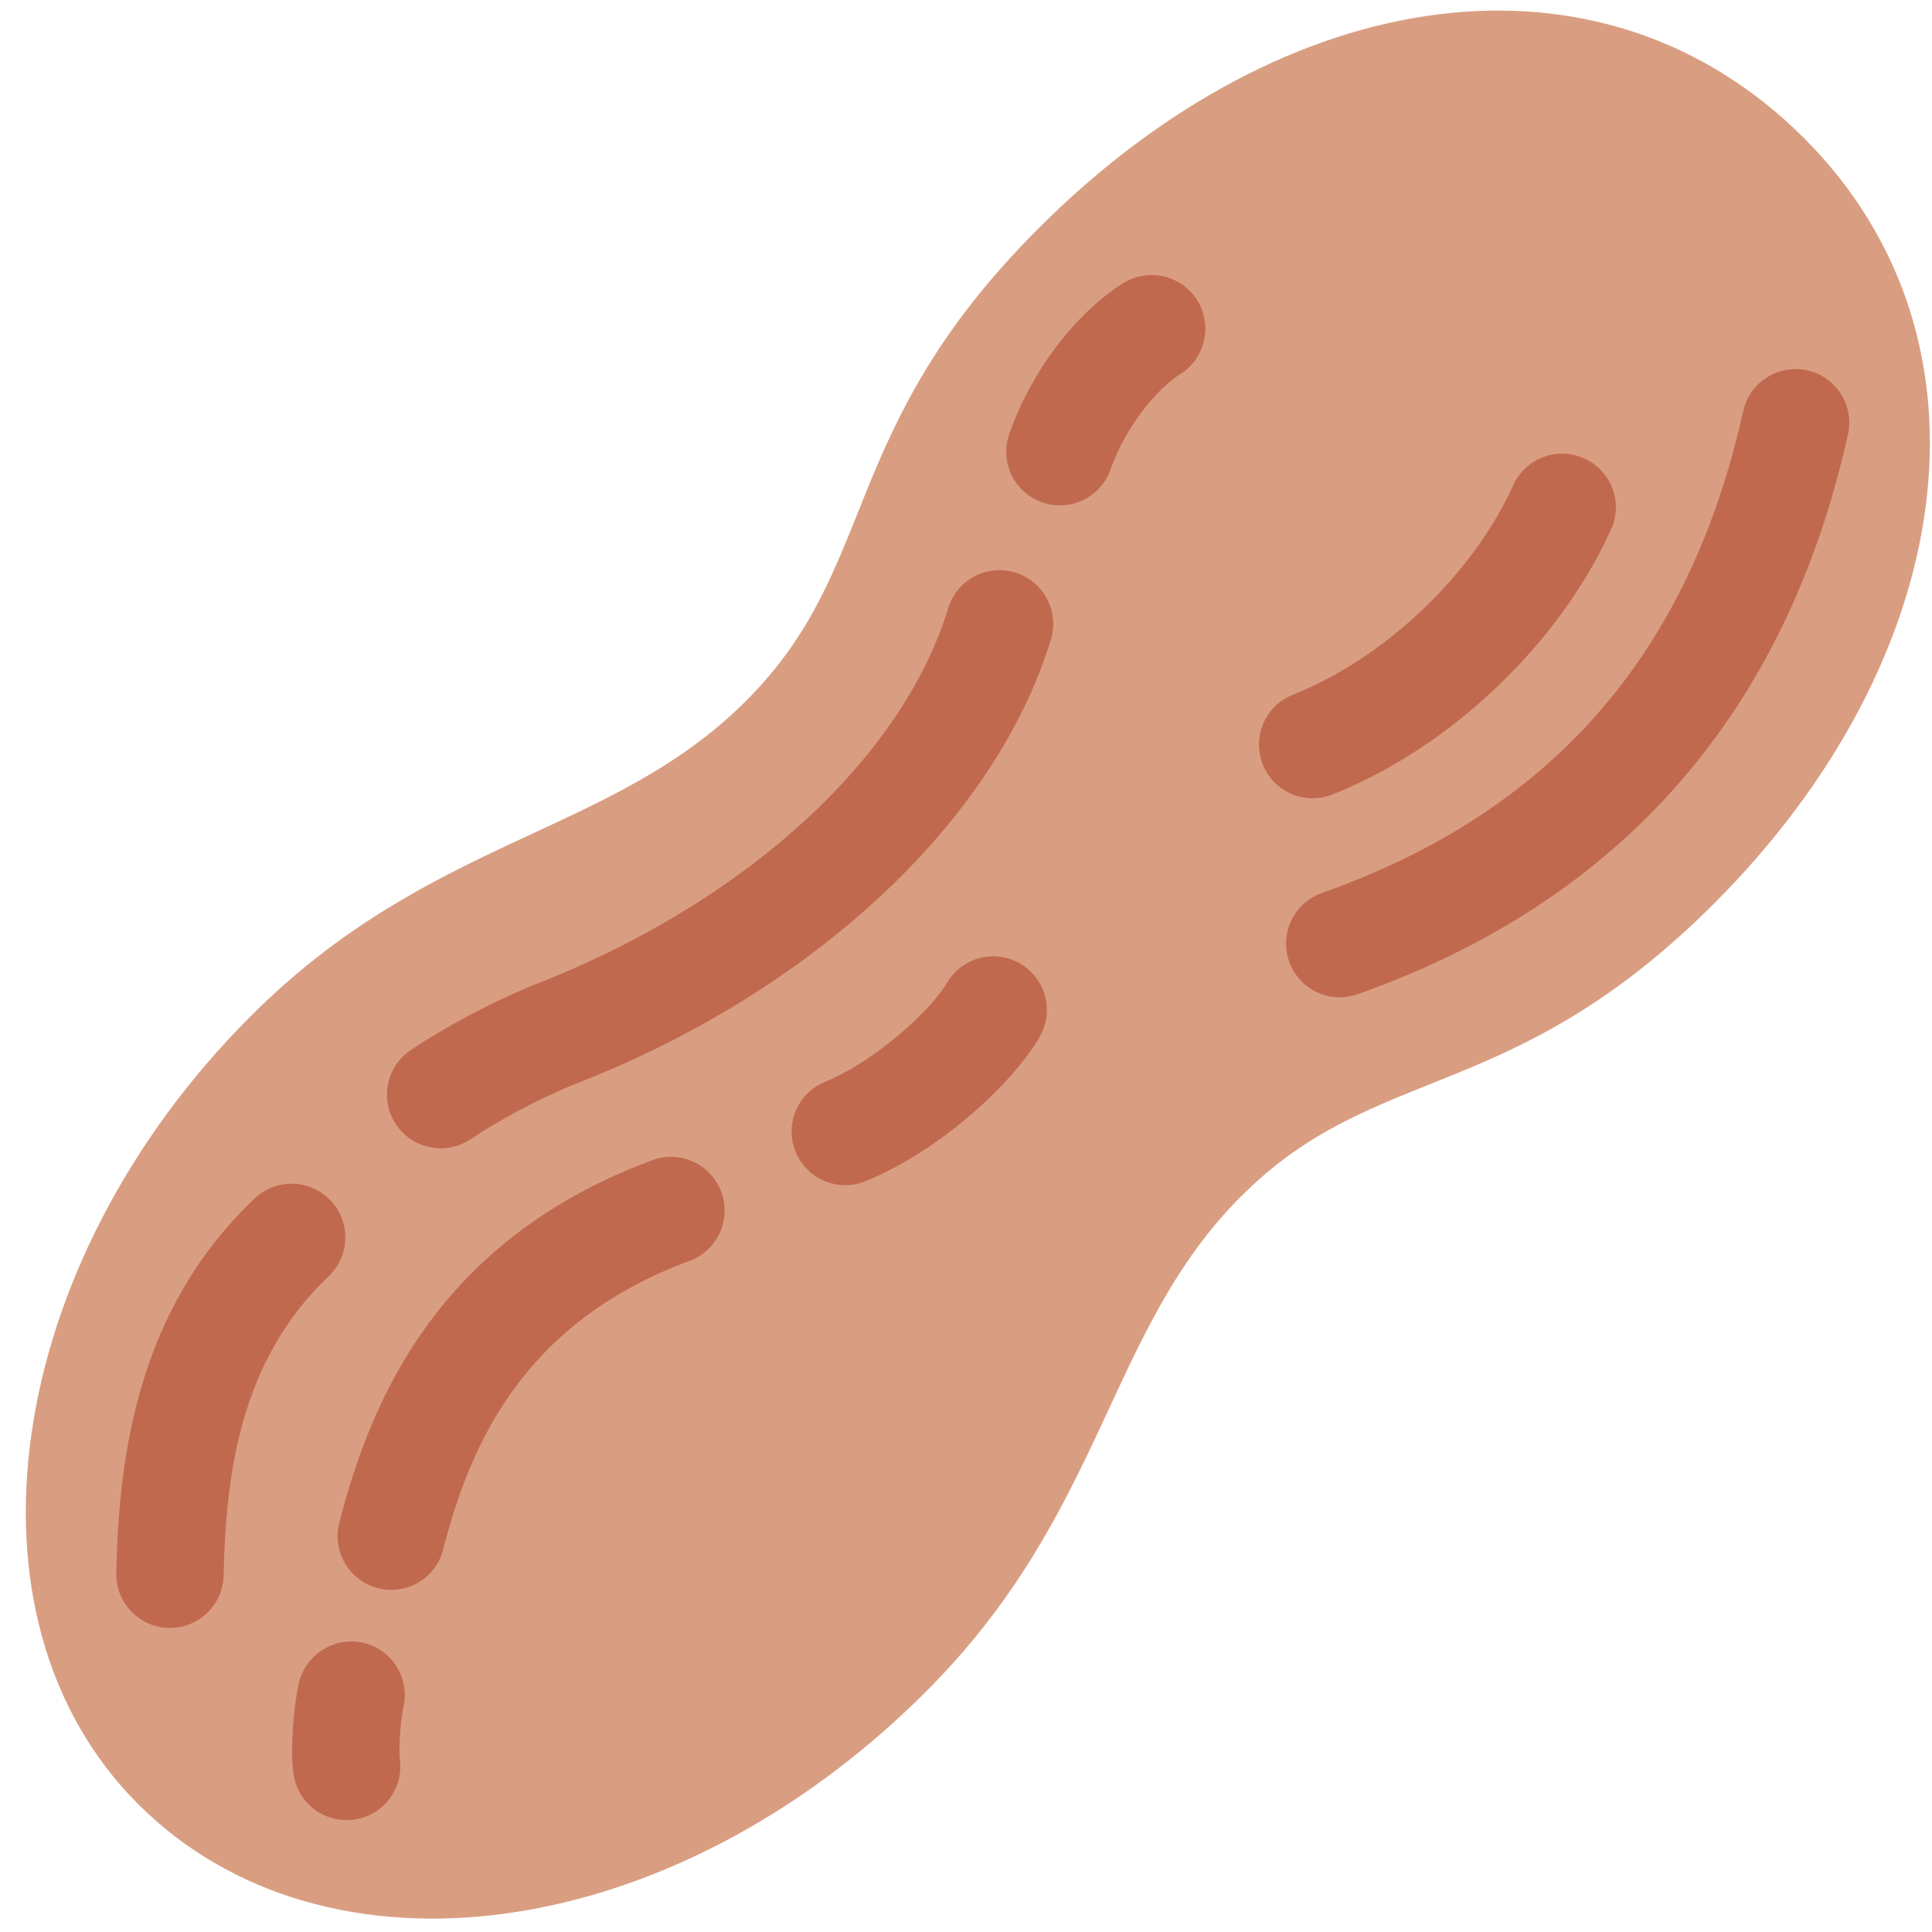
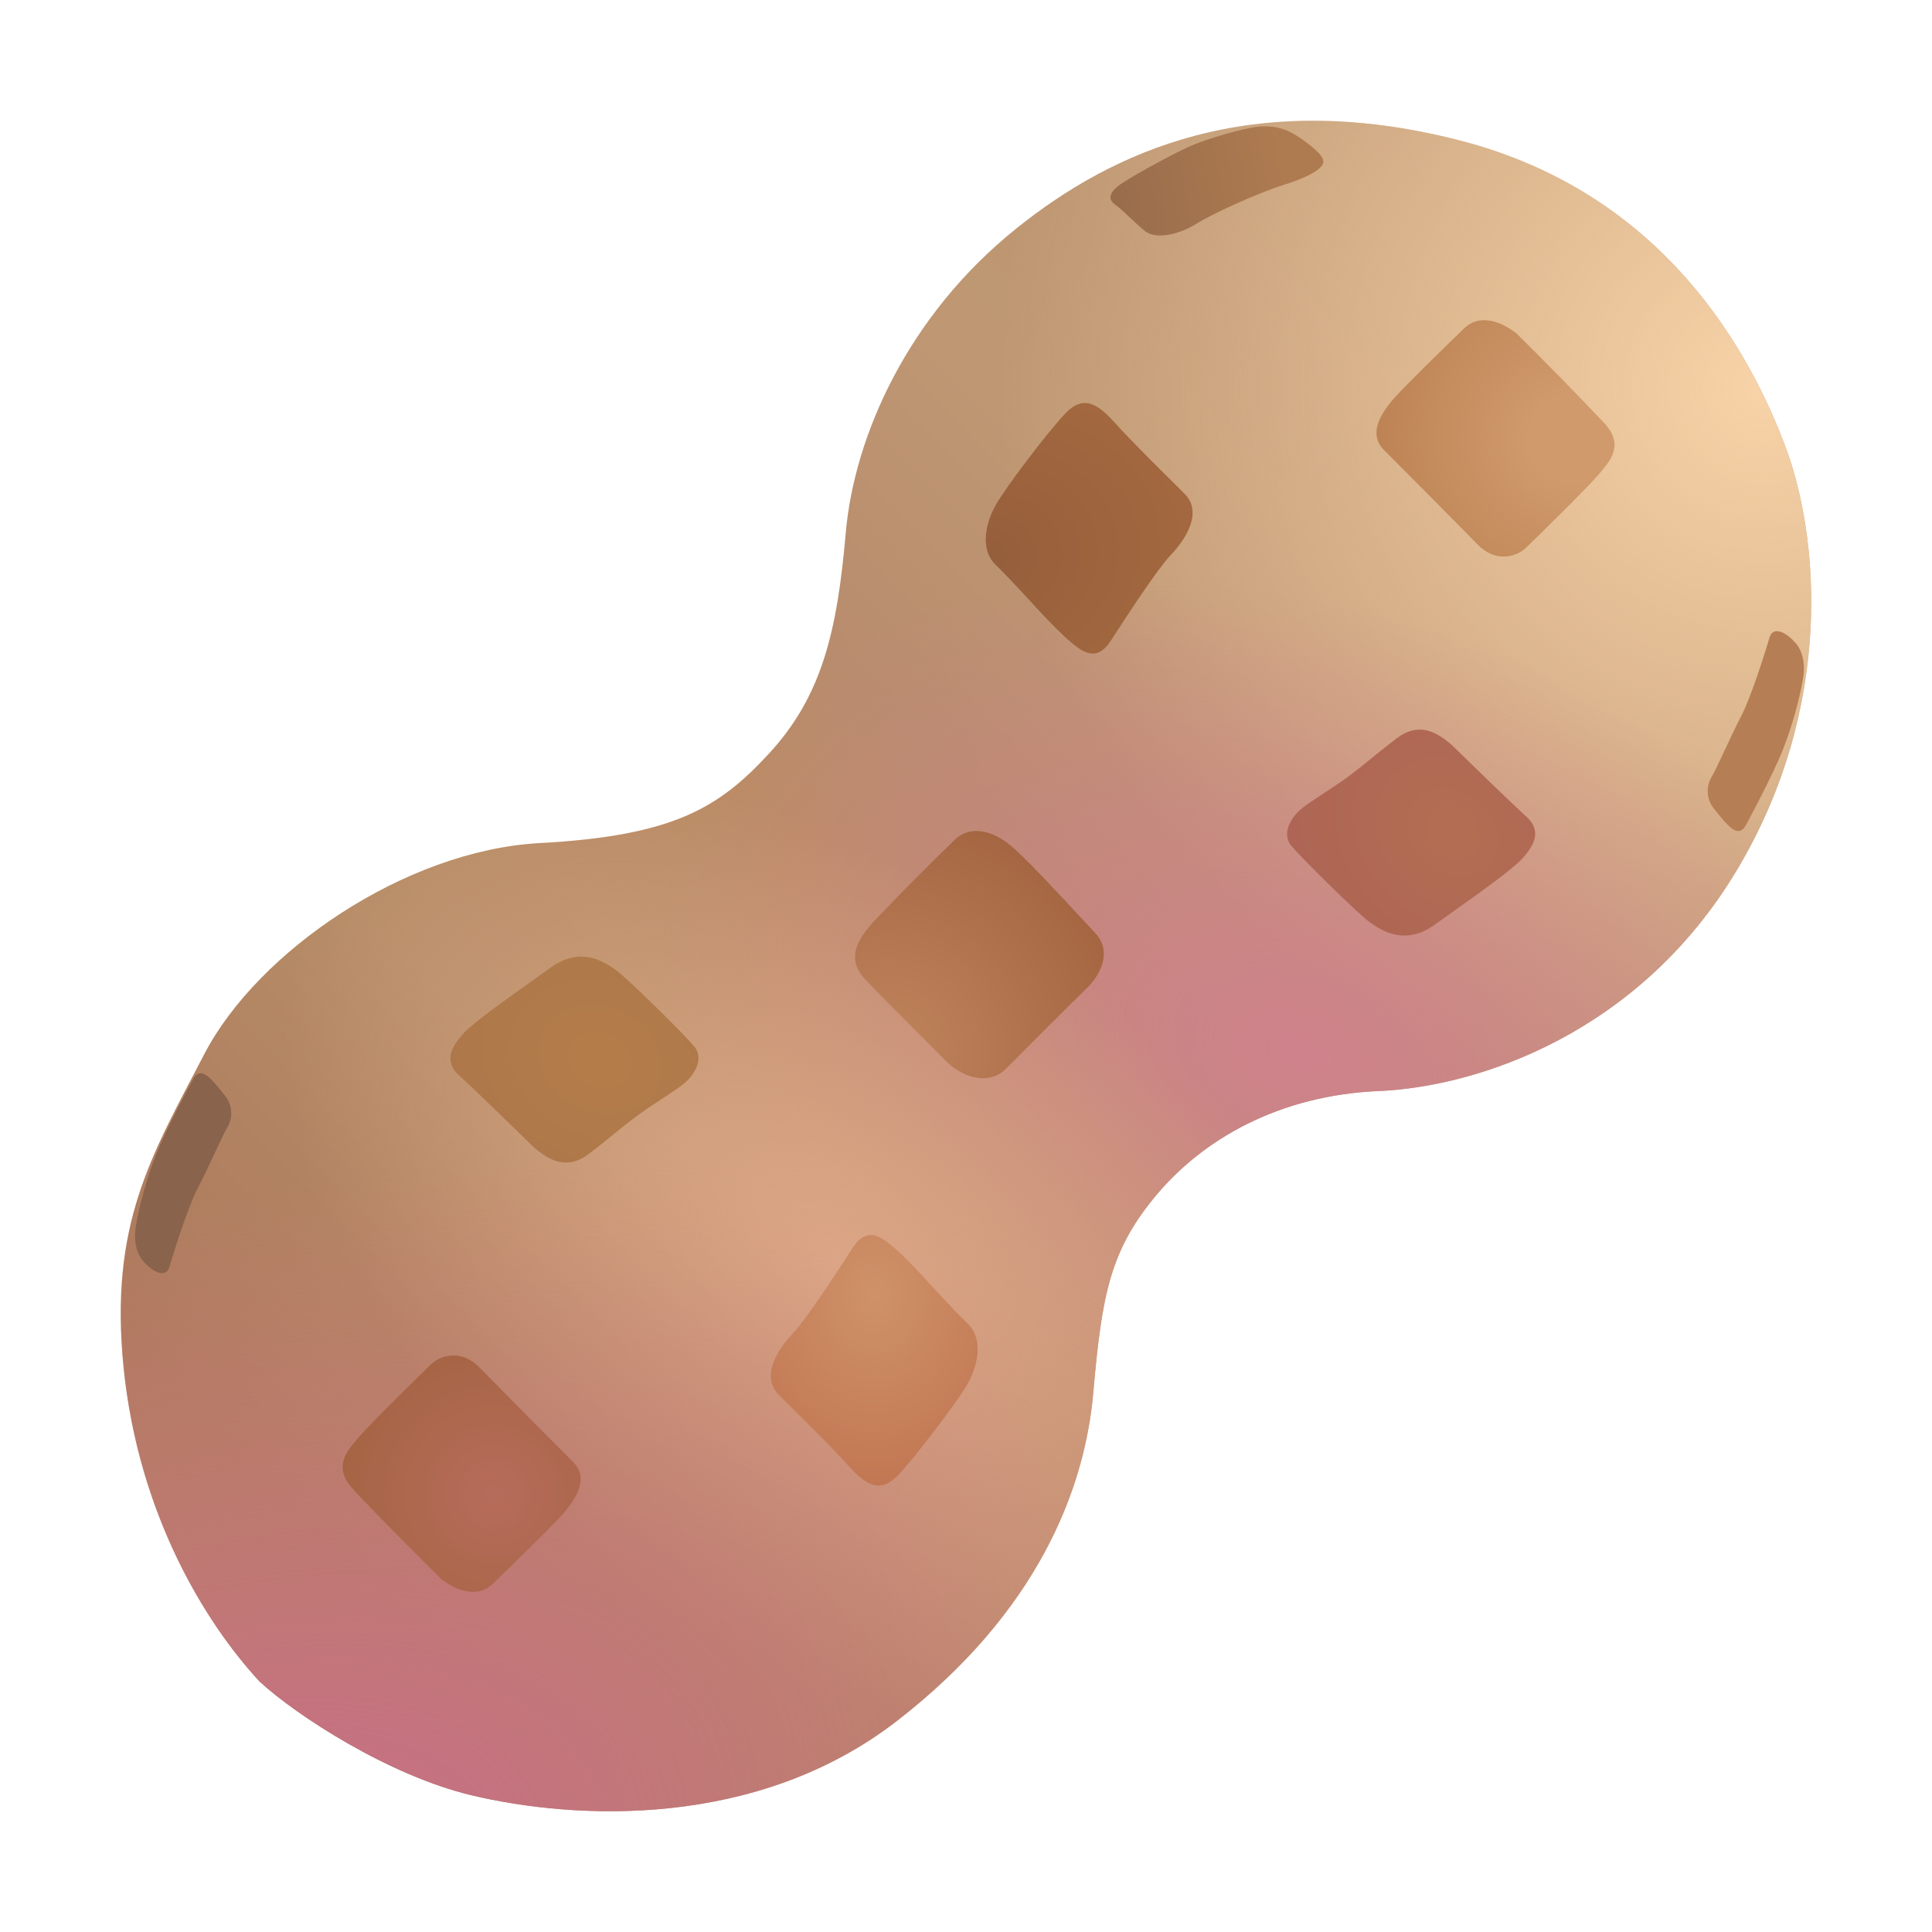
- <svg xmlns="http://www.w3.org/2000/svg" viewBox="0 0 36 36">
-   <path fill="#D99E82" d="M17.256 31.519c-4.754 4.754-11.207 5.573-14.683 2.097C-.902 30.141.056 23.55 4.672 18.934c3.355-3.356 6.711-3.356 9.228-5.873 2.517-2.516 1.678-5.033 5.454-8.809C23.968-.361 29.84-1.201 33.616 2.574c3.774 3.776 2.832 9.754-1.678 14.263-3.775 3.775-6.292 2.936-8.809 5.452-2.518 2.518-2.518 5.873-5.873 9.23z" />
-   <path fill="#C1694F" d="M8.211 21.397a1 1 0 0 1-.553-1.834 13.776 13.776 0 0 1 2.245-1.193c3.938-1.516 6.902-4.208 7.765-7.037a1 1 0 0 1 1.914.583c-1.039 3.406-4.46 6.589-8.931 8.309-.665.28-1.31.623-1.889 1.006a.99.99 0 0 1-.551.166zm-5.044 8.937h-.022a1.002 1.002 0 0 1-.979-1.021c.047-2.164.385-4.916 2.601-7.002a1.001 1.001 0 0 1 1.372 1.457c-1.666 1.567-1.932 3.704-1.972 5.588a1.001 1.001 0 0 1-1 .978zm4.125-.709a1 1 0 0 1-.97-1.248c.562-2.191 1.782-5.277 5.875-6.774a1.001 1.001 0 0 1 .686 1.879c-3.171 1.159-4.137 3.49-4.625 5.392a.995.995 0 0 1-.966.751zm17.667-11.041a1.001 1.001 0 0 1-.333-1.943c4.279-1.51 6.849-4.449 7.856-8.982.12-.54.657-.874 1.193-.759.539.12.879.654.76 1.193-1.154 5.19-4.23 8.701-9.144 10.435a1.038 1.038 0 0 1-.332.056z" />
-   <path fill="#C1694F" d="M24.459 14.875a1 1 0 0 1-.368-1.93c1.722-.682 3.378-2.263 4.12-3.935a1.001 1.001 0 0 1 1.828.812c-.956 2.151-3.002 4.107-5.212 4.982a.974.974 0 0 1-.368.071zm-8.709 7.209a1 1 0 0 1-.378-1.926c.955-.39 1.979-1.345 2.266-1.832a1 1 0 1 1 1.723 1.015c-.513.873-1.864 2.11-3.233 2.669a.99.99 0 0 1-.378.074zm4-12.667a1 1 0 0 1-.945-1.328c.4-1.152 1.234-2.255 2.124-2.812a1 1 0 0 1 1.061 1.696c-.421.263-1.017.973-1.295 1.772a1.001 1.001 0 0 1-.945.672zM6.457 33.915a.997.997 0 0 1-.988-.857c-.064-.451 0-1.253.098-1.691a1.01 1.01 0 0 1 1.193-.759 1 1 0 0 1 .759 1.194c-.064.286-.09.824-.069.975a1 1 0 0 1-.993 1.138z" />
+ <svg xmlns="http://www.w3.org/2000/svg" viewBox="0 0 32 32">
+   <g fill="none">
+     <path fill="url(#iiSSu0d)" d="M7.813 29.736c-1.37-.326-2.905-1.322-3.514-1.885c-.914-.987-2.003-2.784-2.25-5.18c-.245-2.396.457-3.523 1.336-5.214s3.318-3.372 5.557-3.493c2.224-.12 2.97-.589 3.797-1.485c.874-.948 1.127-2.02 1.268-3.641c.14-1.621 1.033-3.616 2.828-5.055c1.581-1.268 3.882-2.342 7.326-1.461c3.444.88 4.842 3.578 5.404 5.058s.828 4.305-.788 7.018s-4.288 3.602-5.94 3.673c-1.651.07-2.9.795-3.674 1.711c-.773.916-.913 1.656-1.054 3.277c-.14 1.62-.931 3.646-3.25 5.443s-5.32 1.644-7.046 1.234" />
+     <path fill="url(#iiEoySd)" d="M7.813 29.736c-1.37-.326-2.905-1.322-3.514-1.885c-.914-.987-2.003-2.784-2.25-5.18c-.245-2.396.457-3.523 1.336-5.214s3.318-3.372 5.557-3.493c2.224-.12 2.97-.589 3.797-1.485c.874-.948 1.127-2.02 1.268-3.641c.14-1.621 1.033-3.616 2.828-5.055c1.581-1.268 3.882-2.342 7.326-1.461c3.444.88 4.842 3.578 5.404 5.058s.828 4.305-.788 7.018s-4.288 3.602-5.94 3.673c-1.651.07-2.9.795-3.674 1.711c-.773.916-.913 1.656-1.054 3.277c-.14 1.62-.931 3.646-3.25 5.443s-5.32 1.644-7.046 1.234" />
+     <path fill="url(#iBWMm8d)" d="M7.813 29.736c-1.37-.326-2.905-1.322-3.514-1.885c-.914-.987-2.003-2.784-2.25-5.18c-.245-2.396.457-3.523 1.336-5.214s3.318-3.372 5.557-3.493c2.224-.12 2.97-.589 3.797-1.485c.874-.948 1.127-2.02 1.268-3.641c.14-1.621 1.033-3.616 2.828-5.055c1.581-1.268 3.882-2.342 7.326-1.461c3.444.88 4.842 3.578 5.404 5.058s.828 4.305-.788 7.018s-4.288 3.602-5.94 3.673c-1.651.07-2.9.795-3.674 1.711c-.773.916-.913 1.656-1.054 3.277c-.14 1.62-.931 3.646-3.25 5.443s-5.32 1.644-7.046 1.234" />
+     <path fill="url(#igW2Nmc)" d="M7.813 29.736c-1.37-.326-2.905-1.322-3.514-1.885c-.914-.987-2.003-2.784-2.25-5.18c-.245-2.396.457-3.523 1.336-5.214s3.318-3.372 5.557-3.493c2.224-.12 2.97-.589 3.797-1.485c.874-.948 1.127-2.02 1.268-3.641c.14-1.621 1.033-3.616 2.828-5.055c1.581-1.268 3.882-2.342 7.326-1.461c3.444.88 4.842 3.578 5.404 5.058s.828 4.305-.788 7.018s-4.288 3.602-5.94 3.673c-1.651.07-2.9.795-3.674 1.711c-.773.916-.913 1.656-1.054 3.277c-.14 1.62-.931 3.646-3.25 5.443s-5.32 1.644-7.046 1.234" />
+     <path fill="url(#iDcv5Ob)" d="M7.813 29.736c-1.37-.326-2.905-1.322-3.514-1.885c-.914-.987-2.003-2.784-2.25-5.18c-.245-2.396.457-3.523 1.336-5.214s3.318-3.372 5.557-3.493c2.224-.12 2.97-.589 3.797-1.485c.874-.948 1.127-2.02 1.268-3.641c.14-1.621 1.033-3.616 2.828-5.055c1.581-1.268 3.882-2.342 7.326-1.461c3.444.88 4.842 3.578 5.404 5.058s.828 4.305-.788 7.018s-4.288 3.602-5.94 3.673c-1.651.07-2.9.795-3.674 1.711c-.773.916-.913 1.656-1.054 3.277c-.14 1.62-.931 3.646-3.25 5.443s-5.32 1.644-7.046 1.234" />
+     <path fill="#89634B" d="M2.805 20.984c-.057.194-.272.08-.4-.061c-.099-.09-.21-.295-.153-.626c.057-.33.176-.775.334-1.176s.57-1.175.62-1.26c.047-.083.118-.118.223-.043c.084.06.231.242.294.326a.46.46 0 0 1 .036.541c-.035.056-.11.218-.199.407c-.092.198-.199.426-.285.589c-.167.317-.413 1.11-.47 1.303" />
+     <path fill="url(#iTdHC8r)" d="M7.295 26.142c.298.238.646.319.878.08c.343-.33 1.063-1.032 1.204-1.208c.175-.22.377-.537.114-.801a260 260 0 0 1-1.555-1.568c-.264-.273-.606-.23-.8-.044c-.193.185-1.036 1.013-1.212 1.224l-.02.024c-.172.206-.38.456-.068.804c.26.29 1.08 1.113 1.459 1.489" />
+     <path fill="url(#iqdJLEd)" d="M14.876 24.433c-.316.335-.562.132-.835-.167c-.215-.244-.587-.612-.89-.913l-.252-.25c-.316-.317.01-.784.229-1.013c.22-.23.72-.995.993-1.418c.248-.386.496-.171.698.003l.057.05c.112.093.34.34.576.596c.21.227.425.46.566.593c.299.282.158.748 0 1.021c-.158.274-.826 1.163-1.142 1.498" />
+     <path fill="url(#iMVgwBb)" d="M8.833 18.994c.276.244.57.386.924.116c.184-.141.322-.254.446-.355c.113-.091.213-.173.324-.256a9 9 0 0 1 .42-.287c.145-.096.283-.187.369-.254c.173-.135.359-.418.18-.63c-.18-.212-1.117-1.139-1.303-1.267c-.186-.13-.571-.393-1.065-.039l-.261.186c-.468.332-1.028.73-1.19.908c-.192.212-.34.456-.07.7c.27.245.93.889 1.226 1.178" />
+     <path fill="#B67E54" d="M29.31 10.557c.057-.194.272-.08.4.061c.099.09.21.296.153.626s-.175.775-.334 1.176c-.158.4-.57 1.176-.619 1.26c-.048.083-.119.118-.224.043c-.084-.06-.231-.242-.294-.325a.46.46 0 0 1-.035-.542c.034-.056.11-.218.198-.406c.093-.199.2-.427.285-.59c.167-.317.413-1.11.47-1.303" />
+     <path fill="url(#iOoaBqb)" d="M21.573 2.312c.204.147.39.299.337.406s-.27.227-.657.347s-1.16.468-1.432.638c-.27.17-.666.28-.862.12a6 6 0 0 1-.274-.247a2 2 0 0 0-.206-.18c-.093-.063-.133-.152 0-.281c.134-.13.942-.562 1.205-.682c.262-.12.933-.326 1.213-.339s.471.071.676.218" />
+     <path fill="url(#iyZWtPd)" d="M25.122 5.527c-.3-.238-.647-.319-.879-.08c-.342.33-1.063 1.031-1.203 1.208c-.176.22-.378.537-.115.801a263 263 0 0 1 1.555 1.568c.264.273.607.23.8.044c.193-.185 1.036-1.013 1.212-1.224l.02-.024c.172-.206.381-.456.068-.804a62 62 0 0 0-1.458-1.489" />
+     <path fill="url(#ikl9tne)" d="M17.645 6.848c.316-.334.562-.132.834.168c.216.243.588.612.891.913l.251.25c.317.317-.008.783-.228 1.012c-.22.23-.72.996-.993 1.419c-.248.385-.496.17-.698-.004l-.057-.05a10 10 0 0 1-.576-.595c-.21-.228-.426-.46-.566-.593c-.3-.282-.159-.75 0-1.022c.158-.273.825-1.163 1.142-1.498" />
+     <path fill="url(#igZbhZd)" d="M24.054 12.347c-.276-.245-.57-.386-.924-.116c-.184.141-.322.254-.446.354c-.113.092-.213.174-.324.257c-.116.088-.271.19-.419.287c-.146.096-.284.186-.37.254c-.173.135-.359.418-.18.63c.18.212 1.117 1.139 1.303 1.267c.186.129.571.393 1.065.039l.261-.186c.468-.332 1.028-.73 1.19-.908c.192-.212.34-.457.07-.701s-.93-.888-1.226-1.177" />
+     <path fill="url(#iLr4aBb)" d="M15.693 17.598c.308.29.72.352.958.114c.237-.238 1.168-1.171 1.353-1.348c.184-.176.448-.581.131-.916l-.265-.284c-.37-.4-.898-.968-1.131-1.16c-.3-.247-.668-.344-.923-.097a49 49 0 0 0-1.353 1.365c-.21.238-.483.582-.131.951c.277.293.74.755 1.1 1.114z" />
+     <defs>
+       <radialGradient id="iiEoySd" cx="0" cy="0" r="1" gradientTransform="rotate(164.795 14.137 5.131)scale(12.6296)" gradientUnits="userSpaceOnUse">
+         <stop stop-color="#F8D3A8" />
+         <stop offset="1" stop-color="#F8D3A8" stop-opacity="0" />
+       </radialGradient>
+       <radialGradient id="iBWMm8d" cx="0" cy="0" r="1" gradientTransform="matrix(-2.43747 7.06251 -10.30144 -3.55532 21.563 17.438)" gradientUnits="userSpaceOnUse">
+         <stop stop-color="#CF828C" />
+         <stop offset="1" stop-color="#CF838A" stop-opacity="0" />
+       </radialGradient>
+       <radialGradient id="igW2Nmc" cx="0" cy="0" r="1" gradientTransform="matrix(-3.75 5 -8.51879 -6.38912 13.938 21)" gradientUnits="userSpaceOnUse">
+         <stop stop-color="#DEA988" />
+         <stop offset="1" stop-color="#DDA889" stop-opacity="0" />
+       </radialGradient>
+       <radialGradient id="iDcv5Ob" cx="0" cy="0" r="1" gradientTransform="matrix(18.62502 -7.3125 4.24736 10.81808 3.188 32.188)" gradientUnits="userSpaceOnUse">
+         <stop offset=".205" stop-color="#C67084" />
+         <stop offset="1" stop-color="#D08679" stop-opacity="0" />
+       </radialGradient>
+       <radialGradient id="iTdHC8r" cx="0" cy="0" r="1" gradientTransform="matrix(-.54136 2.5625 -2.5812 -.5453 8.188 24.75)" gradientUnits="userSpaceOnUse">
+         <stop stop-color="#B76C5B" />
+         <stop offset="1" stop-color="#A56443" />
+       </radialGradient>
+       <radialGradient id="iqdJLEd" cx="0" cy="0" r="1" gradientTransform="matrix(0 3.16861 -2.61555 0 14.48 21.438)" gradientUnits="userSpaceOnUse">
+         <stop stop-color="#CE9269" />
+         <stop offset="1" stop-color="#C27753" />
+       </radialGradient>
+       <radialGradient id="iMVgwBb" cx="0" cy="0" r="1" gradientTransform="matrix(-.875 2.07443 -2.49809 -1.0537 9.938 17.55)" gradientUnits="userSpaceOnUse">
+         <stop offset=".128" stop-color="#B37C49" />
+         <stop offset="1" stop-color="#AD774B" />
+       </radialGradient>
+       <radialGradient id="iOoaBqb" cx="0" cy="0" r="1" gradientTransform="matrix(2.91894 -.4408 .85957 5.69206 18.394 3.438)" gradientUnits="userSpaceOnUse">
+         <stop stop-color="#986C4C" />
+         <stop offset="1" stop-color="#AE7B50" />
+       </radialGradient>
+       <radialGradient id="iyZWtPd" cx="0" cy="0" r="1" gradientTransform="matrix(-1.68753 2.86428 -2.88517 -1.69984 26.063 7.26)" gradientUnits="userSpaceOnUse">
+         <stop offset=".219" stop-color="#D09A6C" />
+         <stop offset="1" stop-color="#BD8253" />
+       </radialGradient>
+       <radialGradient id="ikl9tne" cx="0" cy="0" r="1" gradientTransform="matrix(4.9226 -1.1875 .98023 4.0634 16.327 9.25)" gradientUnits="userSpaceOnUse">
+         <stop stop-color="#955E3B" />
+         <stop offset=".675" stop-color="#A3683F" />
+       </radialGradient>
+       <radialGradient id="igZbhZd" cx="0" cy="0" r="1" gradientTransform="rotate(129.979 8.814 12.508)scale(3.21007 3.86565)" gradientUnits="userSpaceOnUse">
+         <stop stop-color="#B36E52" />
+         <stop offset="1" stop-color="#AC6256" />
+       </radialGradient>
+       <radialGradient id="iLr4aBb" cx="0" cy="0" r="1" gradientTransform="matrix(3.5954 -2.8125 2.82994 3.6177 14.688 17.438)" gradientUnits="userSpaceOnUse">
+         <stop offset=".136" stop-color="#BC8059" />
+         <stop offset="1" stop-color="#A1613E" />
+       </radialGradient>
+       <linearGradient id="iiSSu0d" x1="27.813" x2="4.125" y1="4.063" y2="27.625" gradientUnits="userSpaceOnUse">
+         <stop stop-color="#BA9570" />
+         <stop offset=".296" stop-color="#BF9773" />
+         <stop offset=".44" stop-color="#B88C6D" />
+         <stop offset=".517" stop-color="#BA8C65" />
+         <stop offset=".693" stop-color="#B68D67" />
+         <stop offset=".931" stop-color="#AD785D" />
+         <stop offset="1" stop-color="#AD785D" />
+       </linearGradient>
+     </defs>
+   </g>
</svg>
